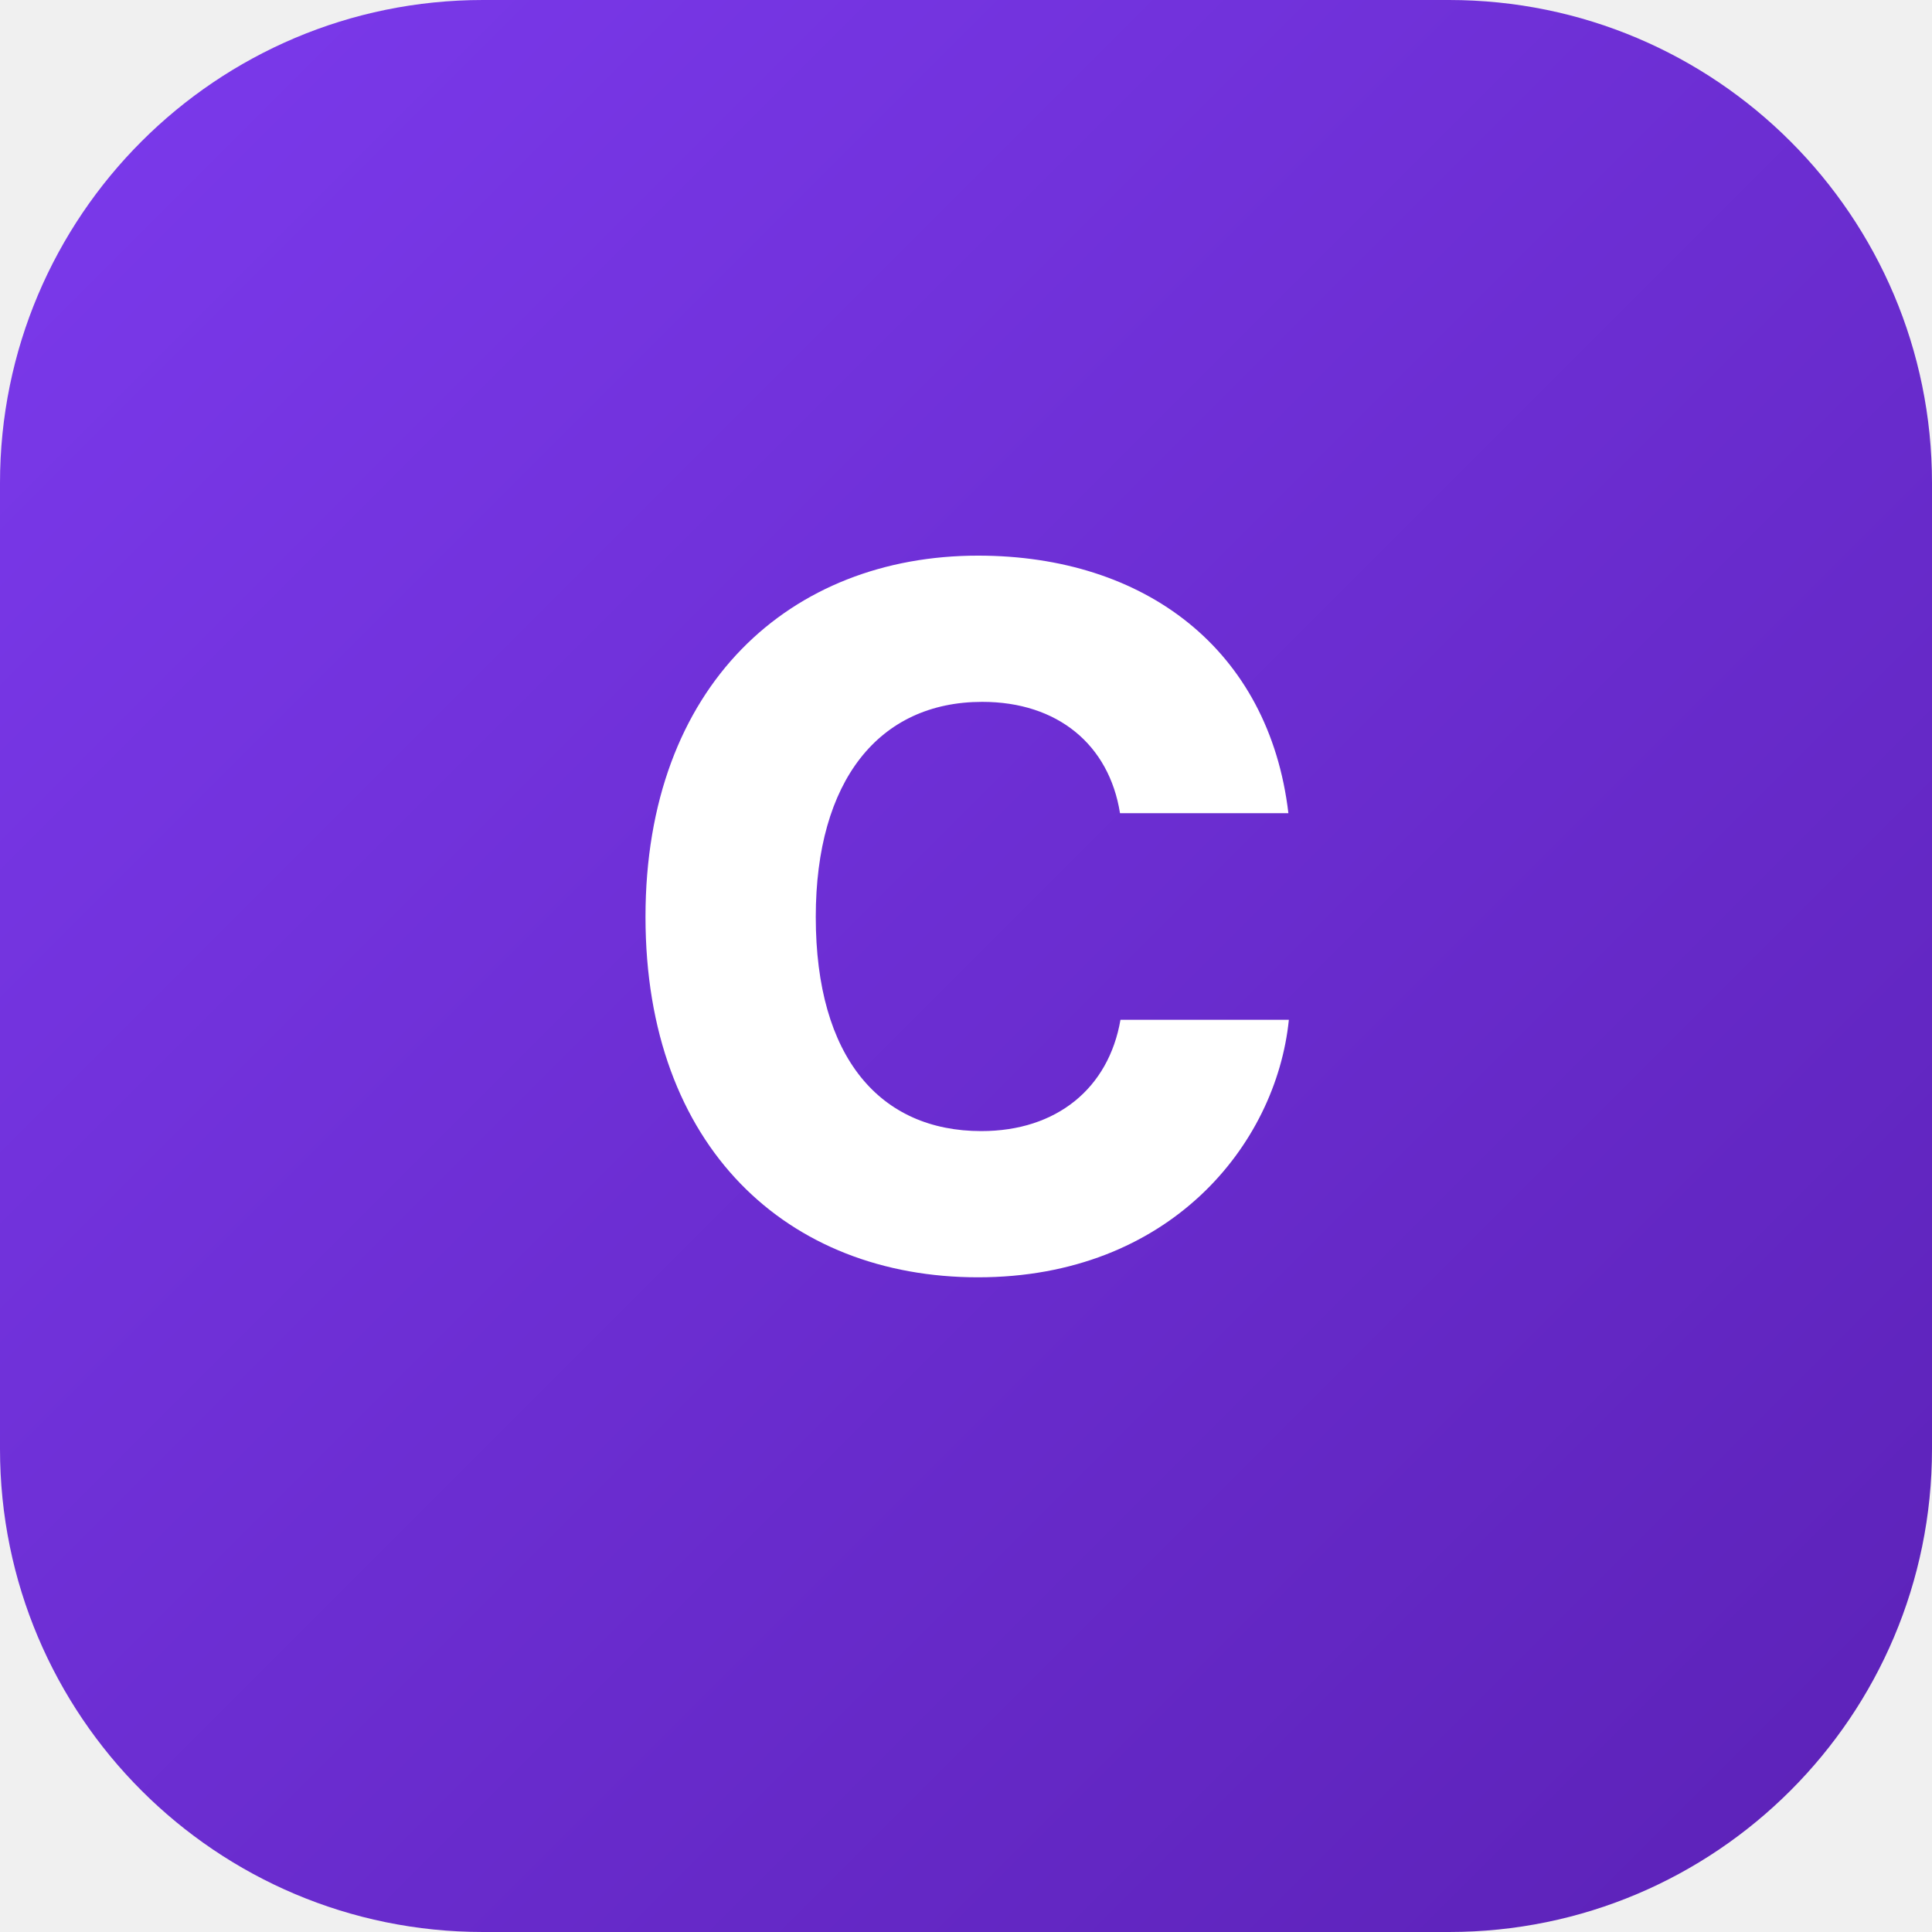
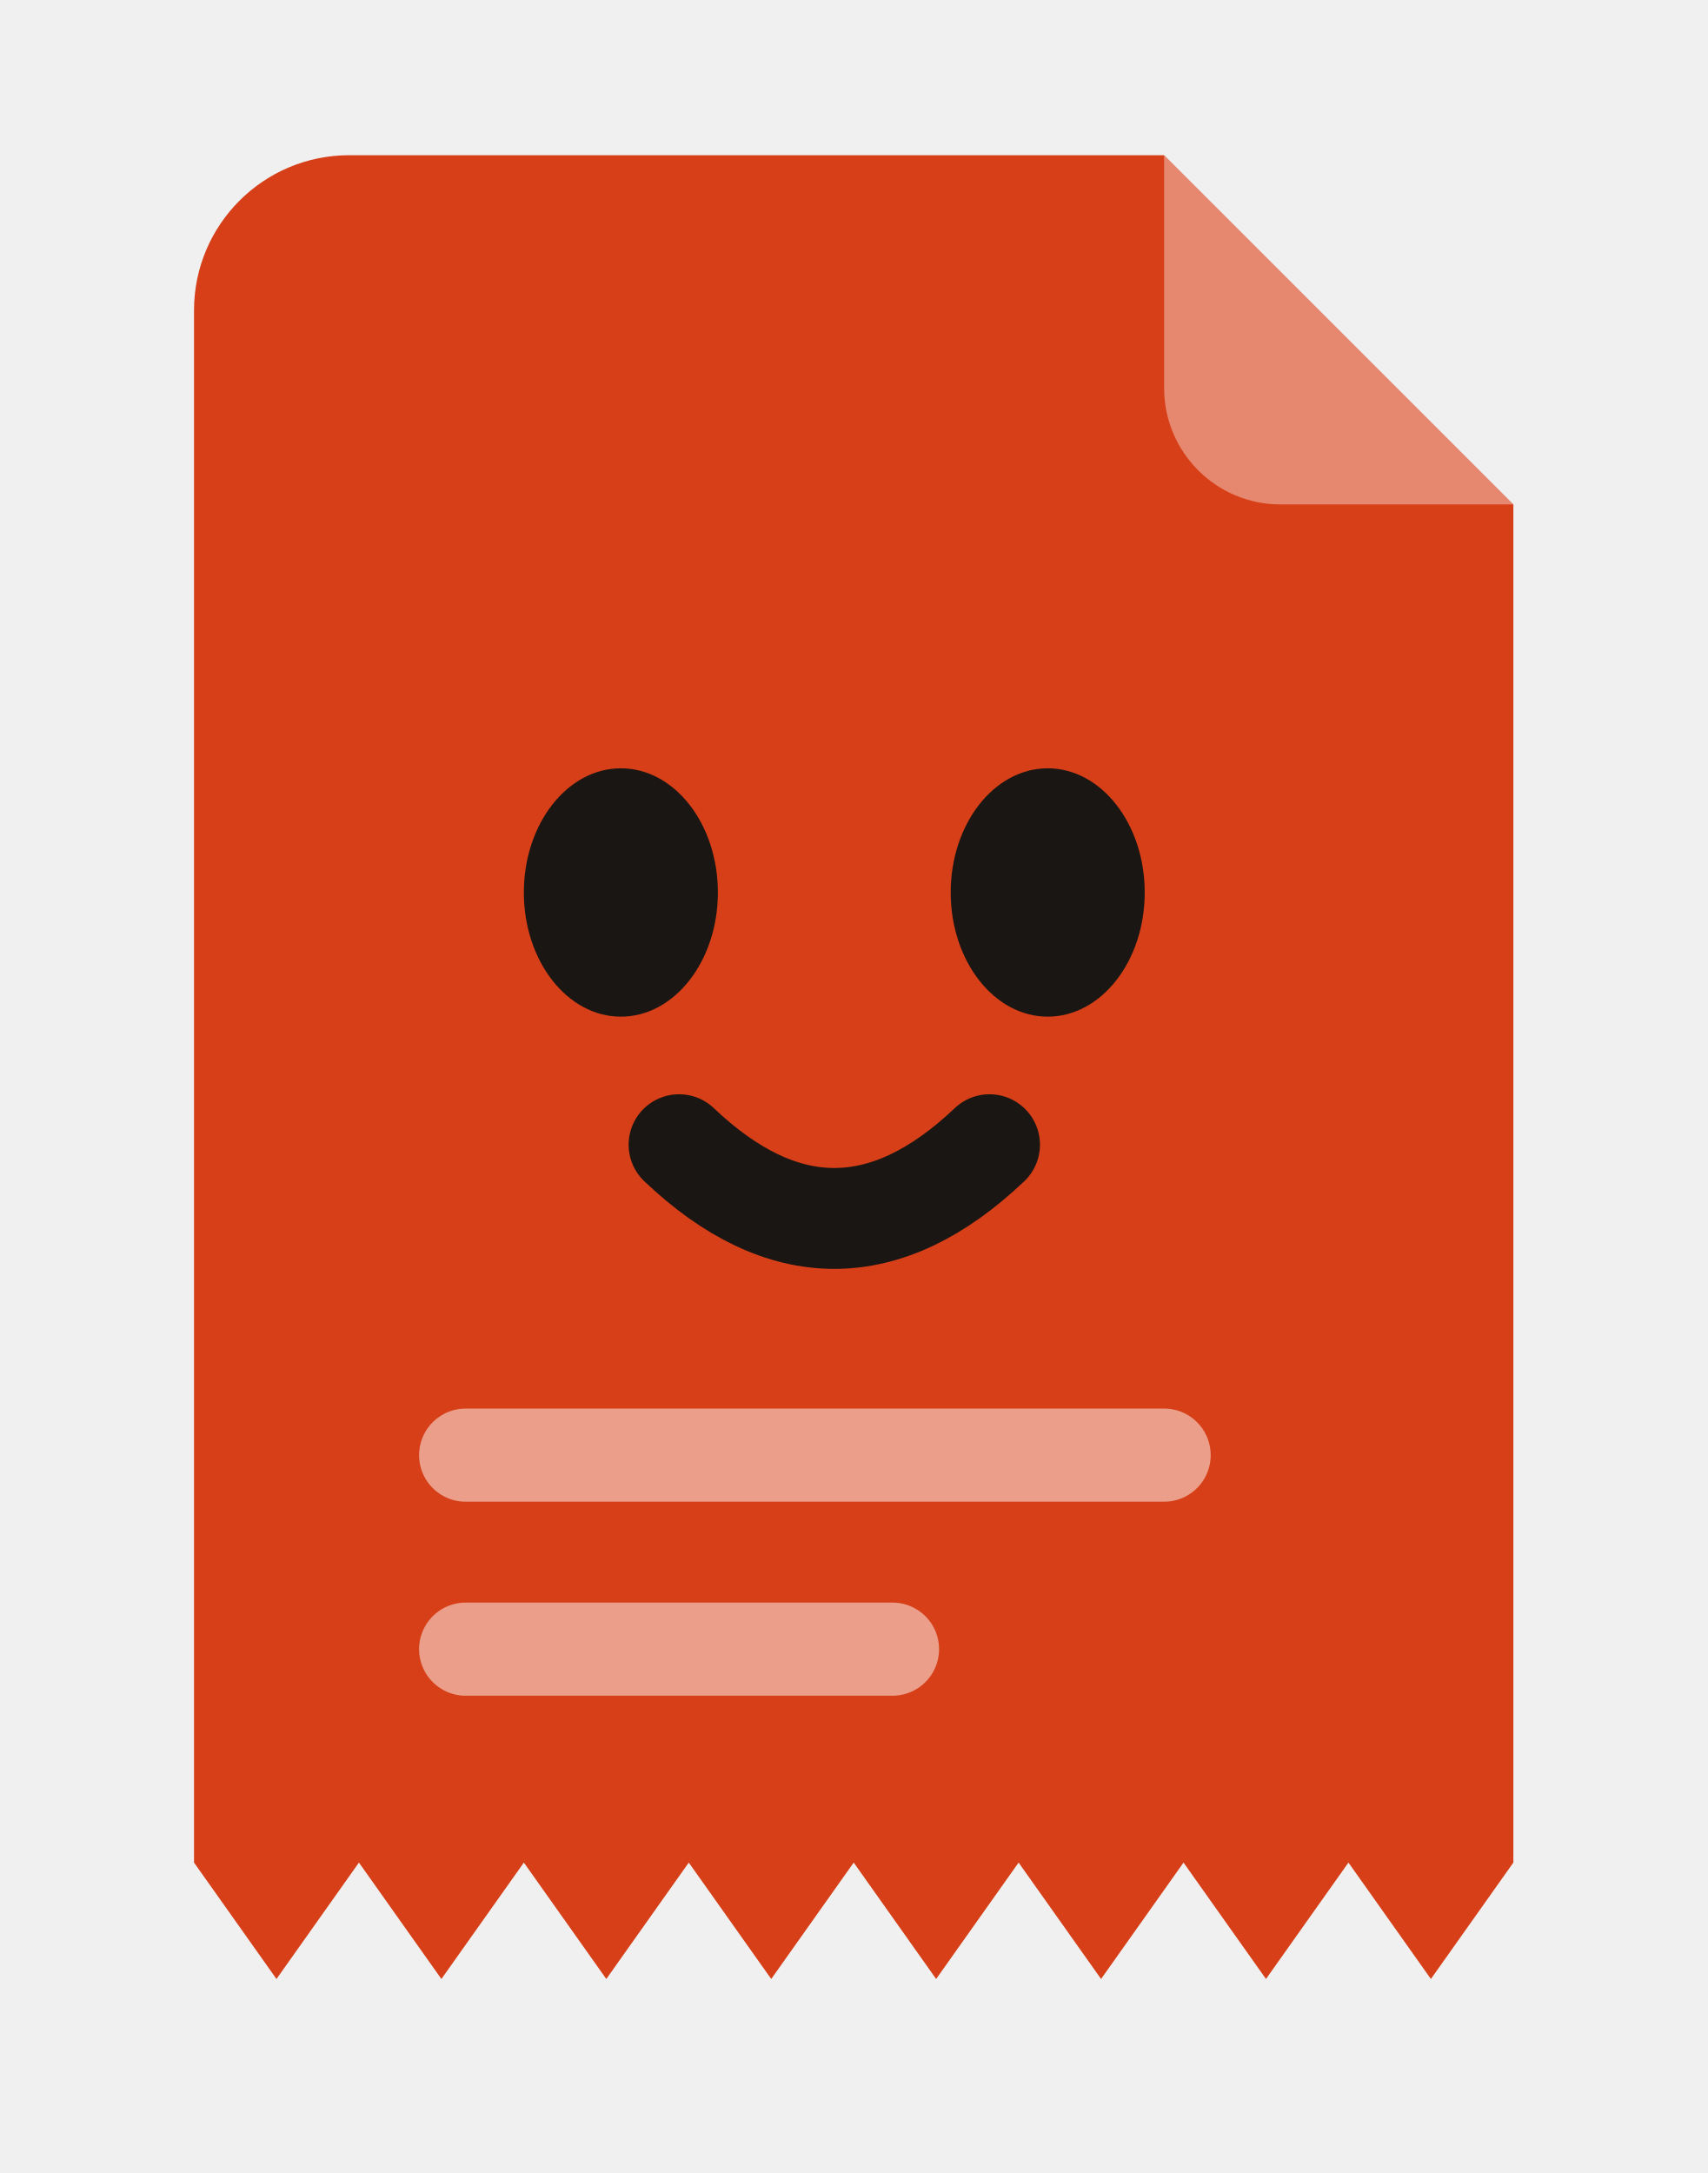
- <svg xmlns="http://www.w3.org/2000/svg" viewBox="0 0 64 64">
-   <defs>
-     <linearGradient id="g" x1="0" y1="0" x2="1" y2="1">
-       <stop offset="0" stop-color="#7C3AED" />
-       <stop offset="1" stop-color="#5B21B6" />
-     </linearGradient>
-   </defs>
-   <rect width="64" height="64" rx="16" fill="url(#g)" />
-   <text x="32" y="42" font-family="Inter,Arial,sans-serif" font-size="32" font-weight="800" fill="#fff" text-anchor="middle">C</text>
+ <svg xmlns="http://www.w3.org/2000/svg" viewBox="10 4 44 56">
+   <path d="M19 8H40L49 17V52 l-2.125 3 l-2.125 -3 l-2.125 3 l-2.125 -3 l-2.125 3 l-2.125 -3 l-2.125 3 l-2.125 -3 l-2.125 3 l-2.125 -3 l-2.125 3 l-2.125 -3 l-2.125 3 l-2.125 -3 l-2.125 3 l-2.125 -3 V12a4 4 0 0 1 4-4z" fill="#D63F17" />
+   <path d="M40 8v6a3 3 0 0 0 3 3h6z" fill="rgba(255,255,255,.38)" />
+   <path d="M22 41.5h18M22 46.5h11" stroke="rgba(255,255,255,.5)" stroke-width="2.4" stroke-linecap="round" />
+   <g fill="#1a1613">
+     <ellipse cx="26" cy="27" rx="2.5" ry="3.2" />
+     <ellipse cx="37" cy="27" rx="2.5" ry="3.2" />
+   </g>
+   <path d="M27.5 33.5q4 3.8 8 0" stroke="#1a1613" stroke-width="2.6" stroke-linecap="round" fill="none" />
</svg>
